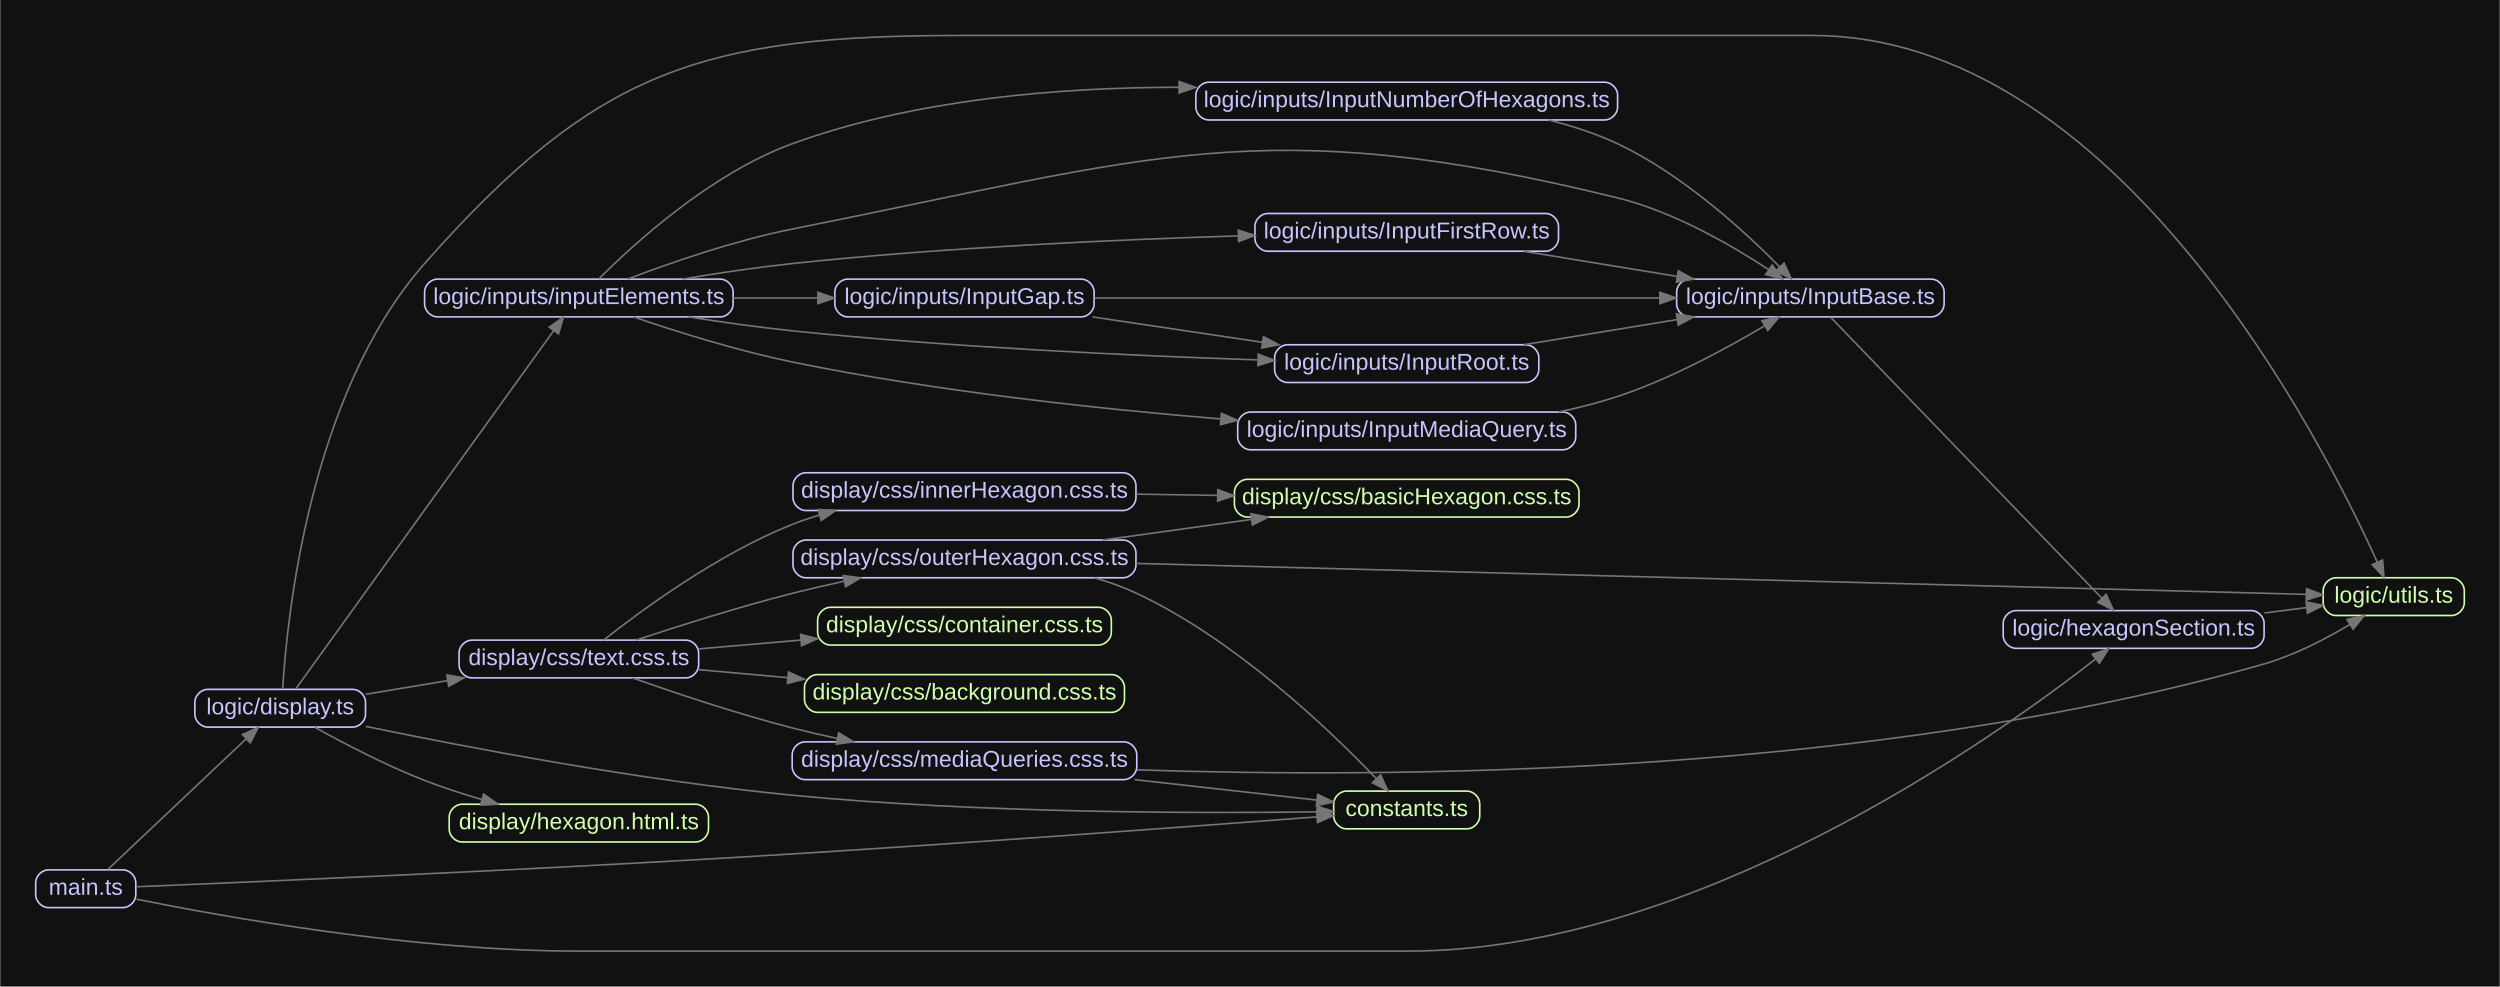
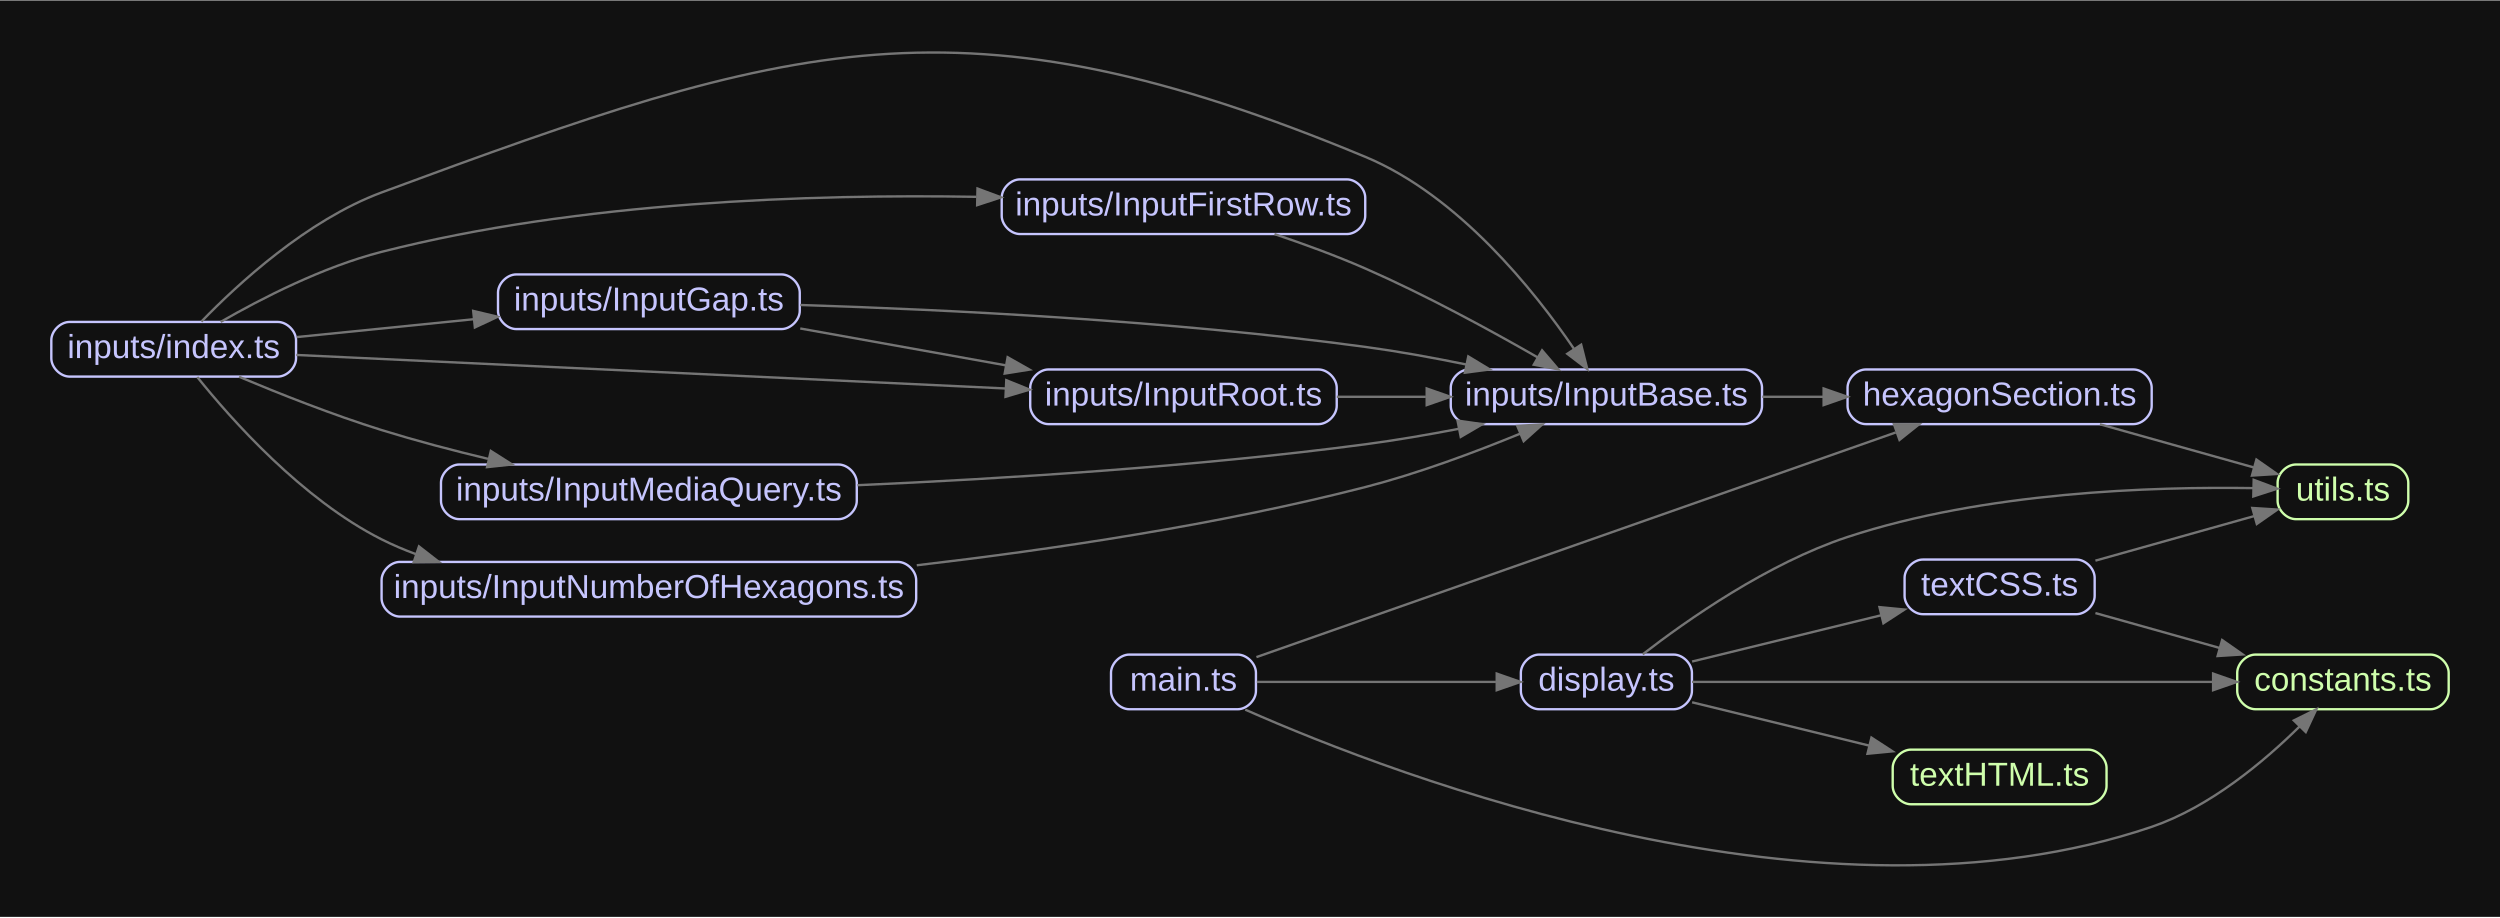
- <svg xmlns="http://www.w3.org/2000/svg" width="1523pt" height="601pt" viewBox="0.00 0.00 1523.20 601.20">
-   <g id="graph0" class="graph" transform="scale(1 1) rotate(0) translate(21.6 579.6)">
-     <polygon fill="#111111" stroke="transparent" points="-21.6,21.6 -21.6,-579.6 1501.6,-579.6 1501.6,21.6 -21.6,21.6" />
+ <svg xmlns="http://www.w3.org/2000/svg" width="1052pt" height="386pt" viewBox="0.00 0.00 1052.20 385.71">
+   <g id="graph0" class="graph" transform="scale(1 1) rotate(0) translate(21.6 364.11)">
+     <polygon fill="#111111" stroke="transparent" points="-21.6,21.6 -21.6,-364.11 1030.6,-364.11 1030.6,21.6 -21.6,21.6" />
    <g id="node1" class="node">
-       <path fill="none" stroke="#cfffac" d="M872.33,-97.5C872.33,-97.5 798.67,-97.5 798.67,-97.5 794.83,-97.5 791,-93.67 791,-89.83 791,-89.83 791,-82.17 791,-82.17 791,-78.33 794.83,-74.5 798.67,-74.5 798.67,-74.5 872.33,-74.5 872.33,-74.5 876.17,-74.5 880,-78.33 880,-82.17 880,-82.17 880,-89.83 880,-89.83 880,-93.67 876.17,-97.5 872.33,-97.5" />
-       <text text-anchor="middle" x="835.5" y="-82.3" font-family="Arial" font-size="14.00" fill="#cfffac">constants.ts</text>
+       <path fill="none" stroke="#cfffac" d="M1001.33,-88.79C1001.33,-88.79 927.67,-88.79 927.67,-88.79 923.83,-88.79 920,-84.96 920,-81.13 920,-81.13 920,-73.46 920,-73.46 920,-69.63 923.83,-65.79 927.67,-65.79 927.67,-65.79 1001.33,-65.79 1001.33,-65.79 1005.17,-65.79 1009,-69.63 1009,-73.46 1009,-73.46 1009,-81.13 1009,-81.13 1009,-84.96 1005.17,-88.79 1001.33,-88.79" />
+       <text text-anchor="middle" x="964.5" y="-73.59" font-family="Arial" font-size="14.00" fill="#cfffac">constants.ts</text>
    </g>
    <g id="node2" class="node">
-       <path fill="none" stroke="#cfffac" d="M655.83,-168.5C655.83,-168.5 476.17,-168.5 476.17,-168.5 472.33,-168.5 468.5,-164.67 468.5,-160.83 468.5,-160.83 468.5,-153.17 468.5,-153.17 468.5,-149.33 472.33,-145.5 476.17,-145.5 476.17,-145.5 655.83,-145.5 655.83,-145.5 659.67,-145.5 663.5,-149.33 663.5,-153.17 663.5,-153.17 663.5,-160.83 663.5,-160.83 663.5,-164.67 659.67,-168.5 655.83,-168.5" />
-       <text text-anchor="middle" x="566" y="-153.3" font-family="Arial" font-size="14.00" fill="#cfffac">display/css/background.css.ts</text>
+       <path fill="none" stroke="#c6c5fe" d="M682.83,-88.79C682.83,-88.79 626.17,-88.79 626.17,-88.79 622.33,-88.79 618.5,-84.96 618.5,-81.13 618.5,-81.13 618.5,-73.46 618.5,-73.46 618.5,-69.63 622.33,-65.79 626.17,-65.79 626.17,-65.79 682.83,-65.79 682.83,-65.79 686.67,-65.79 690.5,-69.63 690.5,-73.46 690.5,-73.46 690.5,-81.13 690.5,-81.13 690.5,-84.96 686.67,-88.79 682.83,-88.79" />
+       <text text-anchor="middle" x="654.5" y="-73.59" font-family="Arial" font-size="14.00" fill="#c6c5fe">display.ts</text>
+     </g>
+     <g id="edge1" class="edge">
+       <path fill="none" stroke="#757575" d="M690.53,-77.29C744.08,-77.29 846.68,-77.29 909.7,-77.29" />
+       <polygon fill="#757575" stroke="#757575" points="909.85,-80.79 919.85,-77.29 909.85,-73.79 909.85,-80.79" />
    </g>
    <g id="node3" class="node">
-       <path fill="none" stroke="#cfffac" d="M932.83,-287.5C932.83,-287.5 738.17,-287.5 738.17,-287.5 734.33,-287.5 730.5,-283.67 730.5,-279.83 730.5,-279.83 730.5,-272.17 730.5,-272.17 730.5,-268.33 734.33,-264.5 738.17,-264.5 738.17,-264.5 932.83,-264.5 932.83,-264.5 936.67,-264.5 940.5,-268.33 940.5,-272.17 940.5,-272.17 940.5,-279.83 940.5,-279.83 940.5,-283.67 936.67,-287.5 932.83,-287.5" />
-       <text text-anchor="middle" x="835.5" y="-272.3" font-family="Arial" font-size="14.00" fill="#cfffac">display/css/basicHexagon.css.ts</text>
+       <path fill="none" stroke="#c6c5fe" d="M852.33,-128.79C852.33,-128.79 787.67,-128.79 787.67,-128.79 783.83,-128.79 780,-124.96 780,-121.13 780,-121.13 780,-113.46 780,-113.46 780,-109.63 783.83,-105.79 787.67,-105.79 787.67,-105.79 852.33,-105.79 852.33,-105.79 856.17,-105.79 860,-109.63 860,-113.46 860,-113.46 860,-121.13 860,-121.13 860,-124.96 856.17,-128.79 852.33,-128.79" />
+       <text text-anchor="middle" x="820" y="-113.59" font-family="Arial" font-size="14.00" fill="#c6c5fe">textCSS.ts</text>
+     </g>
+     <g id="edge2" class="edge">
+       <path fill="none" stroke="#757575" d="M690.57,-85.87C713.77,-91.55 744.5,-99.07 770.09,-105.33" />
+       <polygon fill="#757575" stroke="#757575" points="769.43,-108.77 779.97,-107.75 771.09,-101.97 769.43,-108.77" />
    </g>
    <g id="node4" class="node">
-       <path fill="none" stroke="#cfffac" d="M647.83,-209.5C647.83,-209.5 484.17,-209.5 484.17,-209.5 480.33,-209.5 476.5,-205.67 476.5,-201.83 476.5,-201.83 476.5,-194.17 476.5,-194.17 476.5,-190.33 480.33,-186.5 484.17,-186.5 484.17,-186.5 647.83,-186.5 647.83,-186.5 651.67,-186.5 655.5,-190.33 655.5,-194.17 655.5,-194.17 655.5,-201.83 655.5,-201.83 655.5,-205.67 651.67,-209.5 647.83,-209.5" />
-       <text text-anchor="middle" x="566" y="-194.3" font-family="Arial" font-size="14.00" fill="#cfffac">display/css/container.css.ts</text>
+       <path fill="none" stroke="#cfffac" d="M857.33,-48.79C857.33,-48.79 782.67,-48.79 782.67,-48.79 778.83,-48.79 775,-44.96 775,-41.13 775,-41.13 775,-33.46 775,-33.46 775,-29.63 778.83,-25.79 782.67,-25.79 782.67,-25.79 857.33,-25.79 857.33,-25.79 861.17,-25.79 865,-29.63 865,-33.46 865,-33.46 865,-41.13 865,-41.13 865,-44.96 861.17,-48.79 857.33,-48.79" />
+       <text text-anchor="middle" x="820" y="-33.59" font-family="Arial" font-size="14.00" fill="#cfffac">textHTML.ts</text>
+     </g>
+     <g id="edge3" class="edge">
+       <path fill="none" stroke="#757575" d="M690.57,-68.71C712.26,-63.41 740.55,-56.49 765.05,-50.49" />
+       <polygon fill="#757575" stroke="#757575" points="766.05,-53.85 774.93,-48.07 764.39,-47.05 766.05,-53.85" />
    </g>
    <g id="node5" class="node">
-       <path fill="none" stroke="#c6c5fe" d="M662.83,-291.5C662.83,-291.5 469.17,-291.5 469.17,-291.5 465.33,-291.5 461.5,-287.67 461.5,-283.83 461.5,-283.83 461.5,-276.17 461.5,-276.17 461.5,-272.33 465.33,-268.5 469.17,-268.5 469.17,-268.5 662.83,-268.5 662.83,-268.5 666.67,-268.5 670.5,-272.33 670.5,-276.17 670.5,-276.17 670.5,-283.83 670.5,-283.83 670.5,-287.67 666.67,-291.5 662.83,-291.5" />
-       <text text-anchor="middle" x="566" y="-276.3" font-family="Arial" font-size="14.00" fill="#c6c5fe">display/css/innerHexagon.css.ts</text>
+       <path fill="none" stroke="#cfffac" d="M984.33,-168.79C984.33,-168.79 944.67,-168.79 944.67,-168.79 940.83,-168.79 937,-164.96 937,-161.13 937,-161.13 937,-153.46 937,-153.46 937,-149.63 940.83,-145.79 944.67,-145.79 944.67,-145.79 984.33,-145.79 984.33,-145.79 988.17,-145.79 992,-149.63 992,-153.46 992,-153.46 992,-161.13 992,-161.13 992,-164.96 988.17,-168.79 984.33,-168.79" />
+       <text text-anchor="middle" x="964.5" y="-153.59" font-family="Arial" font-size="14.00" fill="#cfffac">utils.ts</text>
    </g>
-     <g id="edge1" class="edge">
-       <path fill="none" stroke="#757575" d="M670.81,-278.45C686.98,-278.21 703.77,-277.95 720.17,-277.71" />
-       <polygon fill="#757575" stroke="#757575" points="720.37,-281.21 730.31,-277.56 720.26,-274.21 720.37,-281.21" />
+     <g id="edge4" class="edge">
+       <path fill="none" stroke="#757575" d="M669.77,-88.89C688.36,-103.27 722.47,-127.24 756,-138.29 813.49,-157.24 884.47,-159.54 926.75,-158.85" />
+       <polygon fill="#757575" stroke="#757575" points="926.93,-162.35 936.85,-158.62 926.77,-155.35 926.93,-162.35" />
+     </g>
+     <g id="edge22" class="edge">
+       <path fill="none" stroke="#757575" d="M860.32,-106.26C876.43,-101.73 895.29,-96.44 912.45,-91.62" />
+       <polygon fill="#757575" stroke="#757575" points="913.64,-94.92 922.32,-88.85 911.75,-88.18 913.64,-94.92" />
+     </g>
+     <g id="edge23" class="edge">
+       <path fill="none" stroke="#757575" d="M860.32,-128.33C881.18,-134.18 906.64,-141.33 927.05,-147.06" />
+       <polygon fill="#757575" stroke="#757575" points="926.35,-150.5 936.92,-149.83 928.24,-143.76 926.35,-150.5" />
    </g>
    <g id="node6" class="node">
-       <path fill="none" stroke="#c6c5fe" d="M663.33,-127.5C663.33,-127.5 468.67,-127.5 468.67,-127.5 464.83,-127.5 461,-123.67 461,-119.83 461,-119.83 461,-112.17 461,-112.17 461,-108.33 464.83,-104.5 468.67,-104.5 468.67,-104.5 663.33,-104.5 663.33,-104.5 667.17,-104.5 671,-108.33 671,-112.17 671,-112.17 671,-119.83 671,-119.83 671,-123.67 667.17,-127.5 663.33,-127.5" />
-       <text text-anchor="middle" x="566" y="-112.3" font-family="Arial" font-size="14.00" fill="#c6c5fe">display/css/mediaQueries.css.ts</text>
+       <path fill="none" stroke="#c6c5fe" d="M876.33,-208.79C876.33,-208.79 763.67,-208.79 763.67,-208.79 759.83,-208.79 756,-204.96 756,-201.13 756,-201.13 756,-193.46 756,-193.46 756,-189.63 759.83,-185.79 763.67,-185.79 763.67,-185.79 876.33,-185.79 876.33,-185.79 880.17,-185.79 884,-189.63 884,-193.46 884,-193.46 884,-201.13 884,-201.13 884,-204.96 880.17,-208.79 876.33,-208.79" />
+       <text text-anchor="middle" x="820" y="-193.59" font-family="Arial" font-size="14.00" fill="#c6c5fe">hexagonSection.ts</text>
    </g>
-     <g id="edge2" class="edge">
-       <path fill="none" stroke="#757575" d="M669.66,-104.49C707.55,-100.24 748.96,-95.59 780.8,-92.02" />
-       <polygon fill="#757575" stroke="#757575" points="781.24,-95.5 790.79,-90.9 780.46,-88.54 781.24,-95.5" />
+     <g id="edge5" class="edge">
+       <path fill="none" stroke="#757575" d="M862.22,-185.72C882.66,-179.99 907.13,-173.12 926.9,-167.57" />
+       <polygon fill="#757575" stroke="#757575" points="928.08,-170.87 936.76,-164.8 926.19,-164.13 928.08,-170.87" />
    </g>
    <g id="node7" class="node">
-       <path fill="none" stroke="#cfffac" d="M1472.33,-227.5C1472.33,-227.5 1401.67,-227.5 1401.67,-227.5 1397.83,-227.5 1394,-223.67 1394,-219.83 1394,-219.83 1394,-212.17 1394,-212.17 1394,-208.33 1397.83,-204.5 1401.67,-204.5 1401.67,-204.5 1472.33,-204.5 1472.33,-204.5 1476.17,-204.5 1480,-208.33 1480,-212.17 1480,-212.17 1480,-219.83 1480,-219.83 1480,-223.67 1476.17,-227.5 1472.33,-227.5" />
-       <text text-anchor="middle" x="1437" y="-212.3" font-family="Arial" font-size="14.00" fill="#cfffac">logic/utils.ts</text>
+       <path fill="none" stroke="#c6c5fe" d="M712.33,-208.79C712.33,-208.79 596.67,-208.79 596.67,-208.79 592.83,-208.79 589,-204.96 589,-201.13 589,-201.13 589,-193.46 589,-193.46 589,-189.63 592.83,-185.79 596.67,-185.79 596.67,-185.79 712.33,-185.79 712.33,-185.79 716.17,-185.79 720,-189.63 720,-193.46 720,-193.46 720,-201.13 720,-201.13 720,-204.96 716.17,-208.79 712.33,-208.79" />
+       <text text-anchor="middle" x="654.5" y="-193.59" font-family="Arial" font-size="14.00" fill="#c6c5fe">inputs/InputBase.ts</text>
    </g>
-     <g id="edge3" class="edge">
-       <path fill="none" stroke="#757575" d="M671.11,-110.47C824.65,-105.27 1119.39,-106.59 1358,-175 1376.51,-180.31 1395.68,-190.31 1410.38,-199.1" />
-       <polygon fill="#757575" stroke="#757575" points="1408.56,-202.09 1418.91,-204.37 1412.24,-196.14 1408.56,-202.09" />
+     <g id="edge6" class="edge">
+       <path fill="none" stroke="#757575" d="M720.12,-197.29C728.59,-197.29 737.31,-197.29 745.91,-197.29" />
+       <polygon fill="#757575" stroke="#757575" points="745.92,-200.79 755.92,-197.29 745.92,-193.79 745.92,-200.79" />
    </g>
    <g id="node8" class="node">
-       <path fill="none" stroke="#c6c5fe" d="M662.83,-250.5C662.83,-250.5 469.17,-250.5 469.17,-250.5 465.33,-250.5 461.5,-246.67 461.5,-242.83 461.5,-242.83 461.5,-235.17 461.5,-235.17 461.5,-231.33 465.33,-227.5 469.17,-227.5 469.17,-227.5 662.83,-227.5 662.83,-227.5 666.67,-227.5 670.5,-231.33 670.5,-235.17 670.5,-235.17 670.5,-242.83 670.5,-242.83 670.5,-246.67 666.67,-250.5 662.83,-250.5" />
-       <text text-anchor="middle" x="566" y="-235.3" font-family="Arial" font-size="14.00" fill="#c6c5fe">display/css/outerHexagon.css.ts</text>
+       <path fill="none" stroke="#c6c5fe" d="M545.33,-288.79C545.33,-288.79 407.67,-288.79 407.67,-288.79 403.83,-288.79 400,-284.96 400,-281.13 400,-281.13 400,-273.46 400,-273.46 400,-269.63 403.83,-265.79 407.67,-265.79 407.67,-265.79 545.33,-265.79 545.33,-265.79 549.17,-265.79 553,-269.63 553,-273.46 553,-273.46 553,-281.13 553,-281.13 553,-284.96 549.17,-288.79 545.33,-288.79" />
+       <text text-anchor="middle" x="476.5" y="-273.59" font-family="Arial" font-size="14.00" fill="#c6c5fe">inputs/InputFirstRow.ts</text>
    </g>
-     <g id="edge4" class="edge">
-       <path fill="none" stroke="#757575" d="M645.28,-227.46C654.16,-224.91 662.91,-221.8 671,-218 731.36,-189.64 788.89,-134.47 816.85,-105.24" />
-       <polygon fill="#757575" stroke="#757575" points="819.62,-107.41 823.93,-97.73 814.53,-102.61 819.62,-107.41" />
-     </g>
-     <g id="edge5" class="edge">
-       <path fill="none" stroke="#757575" d="M650.17,-250.5C678.97,-254.49 711.44,-258.98 741.01,-263.07" />
-       <polygon fill="#757575" stroke="#757575" points="740.53,-266.54 750.92,-264.44 741.49,-259.6 740.53,-266.54" />
-     </g>
-     <g id="edge6" class="edge">
-       <path fill="none" stroke="#757575" d="M670.53,-236.26C857.13,-231.32 1243.5,-221.09 1383.72,-217.38" />
-       <polygon fill="#757575" stroke="#757575" points="1383.87,-220.88 1393.77,-217.12 1383.68,-213.88 1383.87,-220.88" />
+     <g id="edge7" class="edge">
+       <path fill="none" stroke="#757575" d="M514.82,-265.77C527.14,-261.62 540.81,-256.63 553,-251.29 578.22,-240.26 605.68,-225.29 625.51,-213.91" />
+       <polygon fill="#757575" stroke="#757575" points="627.43,-216.85 634.32,-208.8 623.92,-210.79 627.43,-216.85" />
    </g>
    <g id="node9" class="node">
-       <path fill="none" stroke="#c6c5fe" d="M396.33,-189.5C396.33,-189.5 265.67,-189.5 265.67,-189.5 261.83,-189.5 258,-185.67 258,-181.83 258,-181.83 258,-174.17 258,-174.17 258,-170.33 261.83,-166.5 265.67,-166.5 265.67,-166.5 396.33,-166.5 396.33,-166.5 400.17,-166.5 404,-170.33 404,-174.17 404,-174.17 404,-181.83 404,-181.83 404,-185.67 400.17,-189.5 396.33,-189.5" />
-       <text text-anchor="middle" x="331" y="-174.3" font-family="Arial" font-size="14.00" fill="#c6c5fe">display/css/text.css.ts</text>
-     </g>
-     <g id="edge7" class="edge">
-       <path fill="none" stroke="#757575" d="M404.13,-171.5C421.27,-169.95 439.92,-168.27 458.24,-166.62" />
-       <polygon fill="#757575" stroke="#757575" points="458.73,-170.09 468.37,-165.71 458.1,-163.12 458.73,-170.09" />
+       <path fill="none" stroke="#c6c5fe" d="M307.33,-248.79C307.33,-248.79 195.67,-248.79 195.67,-248.79 191.83,-248.79 188,-244.96 188,-241.13 188,-241.13 188,-233.46 188,-233.46 188,-229.63 191.83,-225.79 195.67,-225.79 195.67,-225.79 307.33,-225.79 307.33,-225.79 311.17,-225.79 315,-229.63 315,-233.46 315,-233.46 315,-241.13 315,-241.13 315,-244.96 311.17,-248.79 307.33,-248.79" />
+       <text text-anchor="middle" x="251.5" y="-233.59" font-family="Arial" font-size="14.00" fill="#c6c5fe">inputs/InputGap.ts</text>
    </g>
    <g id="edge8" class="edge">
-       <path fill="none" stroke="#757575" d="M404.13,-184.19C423.77,-185.88 445.39,-187.73 466.23,-189.52" />
-       <polygon fill="#757575" stroke="#757575" points="466.12,-193.03 476.39,-190.39 466.72,-186.05 466.12,-193.03" />
+       <path fill="none" stroke="#757575" d="M315.2,-235.93C376.17,-234 471.28,-229.36 553,-218.29 566.86,-216.42 581.66,-213.72 595.53,-210.88" />
+       <polygon fill="#757575" stroke="#757575" points="596.37,-214.28 605.43,-208.79 594.93,-207.43 596.37,-214.28" />
+     </g>
+     <g id="node10" class="node">
+       <path fill="none" stroke="#c6c5fe" d="M533.33,-208.79C533.33,-208.79 419.67,-208.79 419.67,-208.79 415.83,-208.79 412,-204.96 412,-201.13 412,-201.13 412,-193.46 412,-193.46 412,-189.63 415.83,-185.79 419.67,-185.79 419.67,-185.79 533.33,-185.79 533.33,-185.79 537.17,-185.79 541,-189.63 541,-193.46 541,-193.46 541,-201.13 541,-201.13 541,-204.96 537.17,-208.79 533.33,-208.79" />
+       <text text-anchor="middle" x="476.5" y="-193.59" font-family="Arial" font-size="14.00" fill="#c6c5fe">inputs/InputRoot.ts</text>
    </g>
    <g id="edge9" class="edge">
-       <path fill="none" stroke="#757575" d="M346.1,-189.53C368.83,-207.5 415.62,-241.97 461,-260 466.36,-262.13 471.98,-264.04 477.7,-265.75" />
-       <polygon fill="#757575" stroke="#757575" points="476.82,-269.14 487.4,-268.44 478.7,-262.39 476.82,-269.14" />
+       <path fill="none" stroke="#757575" d="M315.21,-226.04C342.06,-221.23 373.61,-215.57 401.58,-210.55" />
+       <polygon fill="#757575" stroke="#757575" points="402.49,-213.95 411.71,-208.73 401.25,-207.06 402.49,-213.95" />
+     </g>
+     <g id="edge12" class="edge">
+       <path fill="none" stroke="#757575" d="M541.04,-197.29C553.19,-197.29 566.02,-197.29 578.5,-197.29" />
+       <polygon fill="#757575" stroke="#757575" points="578.87,-200.79 588.87,-197.29 578.87,-193.79 578.87,-200.79" />
+     </g>
+     <g id="node11" class="node">
+       <path fill="none" stroke="#c6c5fe" d="M331.33,-168.79C331.33,-168.79 171.67,-168.79 171.67,-168.79 167.83,-168.79 164,-164.96 164,-161.13 164,-161.13 164,-153.46 164,-153.46 164,-149.63 167.83,-145.79 171.67,-145.79 171.67,-145.79 331.33,-145.79 331.33,-145.79 335.17,-145.79 339,-149.63 339,-153.46 339,-153.46 339,-161.13 339,-161.13 339,-164.96 335.17,-168.79 331.33,-168.79" />
+       <text text-anchor="middle" x="251.5" y="-153.59" font-family="Arial" font-size="14.00" fill="#c6c5fe">inputs/InputMediaQuery.ts</text>
    </g>
    <g id="edge10" class="edge">
-       <path fill="none" stroke="#757575" d="M363.75,-166.44C389.66,-157.3 427.36,-144.67 461,-136 469.83,-133.72 479.13,-131.58 488.4,-129.6" />
-       <polygon fill="#757575" stroke="#757575" points="489.35,-132.98 498.43,-127.52 487.92,-126.13 489.35,-132.98" />
+       <path fill="none" stroke="#757575" d="M339.26,-160.08C399.44,-162.74 481.34,-167.82 553,-177.29 565.73,-178.98 579.28,-181.3 592.16,-183.77" />
+       <polygon fill="#757575" stroke="#757575" points="591.84,-187.28 602.33,-185.77 593.19,-180.41 591.84,-187.28" />
+     </g>
+     <g id="node12" class="node">
+       <path fill="none" stroke="#c6c5fe" d="M356.33,-127.79C356.33,-127.79 146.67,-127.79 146.67,-127.79 142.83,-127.79 139,-123.96 139,-120.13 139,-120.13 139,-112.46 139,-112.46 139,-108.63 142.83,-104.79 146.67,-104.79 146.67,-104.79 356.33,-104.79 356.33,-104.79 360.17,-104.79 364,-108.63 364,-112.46 364,-112.46 364,-120.13 364,-120.13 364,-123.96 360.17,-127.79 356.33,-127.79" />
+       <text text-anchor="middle" x="251.5" y="-112.59" font-family="Arial" font-size="14.00" fill="#c6c5fe">inputs/InputNumberOfHexagons.ts</text>
    </g>
    <g id="edge11" class="edge">
-       <path fill="none" stroke="#757575" d="M365.95,-189.56C391.81,-198.12 428.4,-209.68 461,-218 471.14,-220.59 481.91,-223.06 492.52,-225.35" />
-       <polygon fill="#757575" stroke="#757575" points="492.12,-228.84 502.62,-227.48 493.56,-221.99 492.12,-228.84" />
+       <path fill="none" stroke="#757575" d="M364.25,-126.38C421.31,-133.02 491.5,-143.47 553,-159.29 575.15,-164.99 599.14,-173.95 618.13,-181.74" />
+       <polygon fill="#757575" stroke="#757575" points="616.98,-185.05 627.56,-185.68 619.68,-178.6 616.98,-185.05" />
    </g>
-     <g id="node10" class="node">
-       <path fill="none" stroke="#cfffac" d="M402.33,-89.5C402.33,-89.5 259.67,-89.5 259.67,-89.5 255.83,-89.5 252,-85.67 252,-81.83 252,-81.83 252,-74.17 252,-74.17 252,-70.33 255.83,-66.5 259.67,-66.5 259.67,-66.5 402.33,-66.5 402.33,-66.5 406.17,-66.5 410,-70.33 410,-74.17 410,-74.17 410,-81.83 410,-81.83 410,-85.67 406.17,-89.5 402.33,-89.5" />
-       <text text-anchor="middle" x="331" y="-74.3" font-family="Arial" font-size="14.00" fill="#cfffac">display/hexagon.html.ts</text>
+     <g id="node13" class="node">
+       <path fill="none" stroke="#c6c5fe" d="M95.33,-228.79C95.33,-228.79 7.67,-228.79 7.67,-228.79 3.83,-228.79 0,-224.96 0,-221.13 0,-221.13 0,-213.46 0,-213.46 0,-209.63 3.83,-205.79 7.67,-205.79 7.67,-205.79 95.33,-205.79 95.33,-205.79 99.17,-205.79 103,-209.63 103,-213.46 103,-213.46 103,-221.13 103,-221.13 103,-224.96 99.17,-228.79 95.33,-228.79" />
+       <text text-anchor="middle" x="51.5" y="-213.59" font-family="Arial" font-size="14.00" fill="#c6c5fe">inputs/index.ts</text>
    </g>
-     <g id="node11" class="node">
-       <path fill="none" stroke="#c6c5fe" d="M193.33,-159.5C193.33,-159.5 104.67,-159.5 104.67,-159.5 100.83,-159.5 97,-155.67 97,-151.83 97,-151.83 97,-144.17 97,-144.17 97,-140.33 100.83,-136.5 104.67,-136.5 104.67,-136.5 193.33,-136.5 193.33,-136.5 197.17,-136.5 201,-140.33 201,-144.17 201,-144.17 201,-151.83 201,-151.83 201,-155.67 197.17,-159.5 193.33,-159.5" />
-       <text text-anchor="middle" x="149" y="-144.3" font-family="Arial" font-size="14.00" fill="#c6c5fe">logic/display.ts</text>
+     <g id="edge13" class="edge">
+       <path fill="none" stroke="#757575" d="M63.17,-228.95C78.3,-244.58 107.65,-271.68 139,-283.29 311.67,-347.22 382.98,-368.96 553,-298.29 592.29,-281.96 624.16,-241.97 640.84,-217.49" />
+       <polygon fill="#757575" stroke="#757575" points="643.88,-219.23 646.47,-208.95 638.04,-215.38 643.88,-219.23" />
    </g>
-     <g id="edge12" class="edge">
-       <path fill="none" stroke="#757575" d="M201.15,-136.94C262.53,-124.22 368.73,-103.93 461,-95 574.38,-84.03 707.97,-83.88 780.68,-84.86" />
-       <polygon fill="#757575" stroke="#757575" points="780.91,-88.36 790.96,-85.01 781.01,-81.36 780.91,-88.36" />
+     <g id="edge14" class="edge">
+       <path fill="none" stroke="#757575" d="M71.27,-228.81C88.28,-238.6 114.36,-252.01 139,-258.29 222.19,-279.49 320.55,-282.63 389.37,-281.45" />
+       <polygon fill="#757575" stroke="#757575" points="389.81,-284.94 399.73,-281.24 389.66,-277.94 389.81,-284.94" />
+     </g>
+     <g id="edge15" class="edge">
+       <path fill="none" stroke="#757575" d="M103.23,-222.42C125.89,-224.71 153.02,-227.45 177.78,-229.95" />
+       <polygon fill="#757575" stroke="#757575" points="177.56,-233.44 187.86,-230.97 178.26,-226.48 177.56,-233.44" />
+     </g>
+     <g id="edge18" class="edge">
+       <path fill="none" stroke="#757575" d="M103.1,-214.9C177.28,-211.39 315.98,-204.84 401.58,-200.79" />
+       <polygon fill="#757575" stroke="#757575" points="401.92,-204.28 411.74,-200.31 401.59,-197.28 401.92,-204.28" />
    </g>
    <g id="edge16" class="edge">
-       <path fill="none" stroke="#757575" d="M150.52,-159.64C152.92,-200.43 166.19,-338.81 237,-419 341.8,-537.68 406.67,-558 565,-558 565,-558 565,-558 1082.5,-558 1268.04,-558 1393.28,-311.63 1426.92,-237.1" />
-       <polygon fill="#757575" stroke="#757575" points="1430.2,-238.33 1431.05,-227.77 1423.8,-235.5 1430.2,-238.33" />
+       <path fill="none" stroke="#757575" d="M79.03,-205.71C95.96,-198.6 118.51,-189.67 139,-183.29 153.34,-178.83 168.93,-174.73 183.78,-171.18" />
+       <polygon fill="#757575" stroke="#757575" points="184.98,-174.5 193.92,-168.81 183.39,-167.68 184.98,-174.5" />
    </g>
-     <g id="edge13" class="edge">
-       <path fill="none" stroke="#757575" d="M201.1,-156.52C216.65,-159.11 234.12,-162.02 251.06,-164.84" />
-       <polygon fill="#757575" stroke="#757575" points="250.52,-168.3 260.96,-166.49 251.67,-161.4 250.52,-168.3" />
-     </g>
-     <g id="edge14" class="edge">
-       <path fill="none" stroke="#757575" d="M170.22,-136.34C187.53,-126.72 213.33,-113.19 237,-104 248.11,-99.69 260.22,-95.76 271.92,-92.35" />
-       <polygon fill="#757575" stroke="#757575" points="272.96,-95.69 281.62,-89.6 271.05,-88.96 272.96,-95.69" />
-     </g>
-     <g id="node12" class="node">
-       <path fill="none" stroke="#c6c5fe" d="M417.33,-409.5C417.33,-409.5 244.67,-409.5 244.67,-409.5 240.83,-409.5 237,-405.67 237,-401.83 237,-401.83 237,-394.17 237,-394.17 237,-390.33 240.83,-386.5 244.67,-386.5 244.67,-386.5 417.33,-386.5 417.33,-386.5 421.17,-386.5 425,-390.33 425,-394.17 425,-394.17 425,-401.83 425,-401.83 425,-405.67 421.17,-409.5 417.33,-409.5" />
-       <text text-anchor="middle" x="331" y="-394.3" font-family="Arial" font-size="14.00" fill="#c6c5fe">logic/inputs/inputElements.ts</text>
-     </g>
-     <g id="edge15" class="edge">
-       <path fill="none" stroke="#757575" d="M158.44,-159.72C186.9,-199.25 279.59,-327.98 315.55,-377.93" />
-       <polygon fill="#757575" stroke="#757575" points="312.89,-380.23 321.58,-386.3 318.58,-376.14 312.89,-380.23" />
+     <g id="edge17" class="edge">
+       <path fill="none" stroke="#757575" d="M61.43,-205.59C75.73,-187.77 105.56,-154.12 139,-137.29 143.61,-134.97 148.45,-132.91 153.41,-131.07" />
+       <polygon fill="#757575" stroke="#757575" points="154.73,-134.32 163.09,-127.81 152.5,-127.68 154.73,-134.32" />
    </g>
    <g id="node14" class="node">
-       <path fill="none" stroke="#c6c5fe" d="M1155.33,-409.5C1155.33,-409.5 1007.67,-409.5 1007.67,-409.5 1003.83,-409.5 1000,-405.67 1000,-401.83 1000,-401.83 1000,-394.17 1000,-394.17 1000,-390.33 1003.83,-386.5 1007.67,-386.5 1007.67,-386.5 1155.33,-386.5 1155.33,-386.5 1159.17,-386.5 1163,-390.33 1163,-394.17 1163,-394.17 1163,-401.83 1163,-401.83 1163,-405.67 1159.17,-409.5 1155.33,-409.5" />
-       <text text-anchor="middle" x="1081.5" y="-394.3" font-family="Arial" font-size="14.00" fill="#c6c5fe">logic/inputs/InputBase.ts</text>
-     </g>
-     <g id="edge25" class="edge">
-       <path fill="none" stroke="#757575" d="M360.68,-409.52C386.48,-419.35 425.65,-432.98 461,-440 680.44,-483.55 746.76,-512.43 964,-459 998.25,-450.58 1033.59,-430.1 1056.23,-415.19" />
-       <polygon fill="#757575" stroke="#757575" points="1058.21,-418.08 1064.54,-409.59 1054.29,-412.28 1058.21,-418.08" />
-     </g>
-     <g id="node15" class="node">
-       <path fill="none" stroke="#c6c5fe" d="M920.33,-449.5C920.33,-449.5 750.67,-449.5 750.67,-449.5 746.83,-449.5 743,-445.67 743,-441.83 743,-441.83 743,-434.17 743,-434.17 743,-430.33 746.83,-426.5 750.67,-426.5 750.67,-426.5 920.33,-426.5 920.33,-426.5 924.17,-426.5 928,-430.33 928,-434.17 928,-434.17 928,-441.83 928,-441.83 928,-445.67 924.17,-449.5 920.33,-449.5" />
-       <text text-anchor="middle" x="835.5" y="-434.3" font-family="Arial" font-size="14.00" fill="#c6c5fe">logic/inputs/InputFirstRow.ts</text>
-     </g>
-     <g id="edge26" class="edge">
-       <path fill="none" stroke="#757575" d="M394.15,-409.54C415.29,-413.09 439.11,-416.67 461,-419 552.57,-428.75 657.32,-433.53 732.54,-435.85" />
-       <polygon fill="#757575" stroke="#757575" points="732.85,-439.36 742.95,-436.16 733.06,-432.37 732.85,-439.36" />
-     </g>
-     <g id="node16" class="node">
-       <path fill="none" stroke="#c6c5fe" d="M637.33,-409.5C637.33,-409.5 494.67,-409.5 494.67,-409.5 490.83,-409.5 487,-405.67 487,-401.83 487,-401.83 487,-394.17 487,-394.17 487,-390.33 490.83,-386.5 494.67,-386.5 494.67,-386.5 637.33,-386.5 637.33,-386.5 641.17,-386.5 645,-390.33 645,-394.17 645,-394.17 645,-401.83 645,-401.83 645,-405.67 641.17,-409.5 637.33,-409.5" />
-       <text text-anchor="middle" x="566" y="-394.3" font-family="Arial" font-size="14.00" fill="#c6c5fe">logic/inputs/InputGap.ts</text>
-     </g>
-     <g id="edge27" class="edge">
-       <path fill="none" stroke="#757575" d="M425.09,-398C441.99,-398 459.58,-398 476.35,-398" />
-       <polygon fill="#757575" stroke="#757575" points="476.67,-401.5 486.67,-398 476.67,-394.5 476.67,-401.5" />
-     </g>
-     <g id="node17" class="node">
-       <path fill="none" stroke="#c6c5fe" d="M908.33,-369.5C908.33,-369.5 762.67,-369.5 762.67,-369.5 758.83,-369.5 755,-365.67 755,-361.83 755,-361.83 755,-354.17 755,-354.17 755,-350.33 758.83,-346.5 762.67,-346.5 762.67,-346.5 908.33,-346.5 908.33,-346.5 912.17,-346.5 916,-350.33 916,-354.17 916,-354.17 916,-361.83 916,-361.83 916,-365.67 912.17,-369.5 908.33,-369.5" />
-       <text text-anchor="middle" x="835.5" y="-354.3" font-family="Arial" font-size="14.00" fill="#c6c5fe">logic/inputs/InputRoot.ts</text>
-     </g>
-     <g id="edge30" class="edge">
-       <path fill="none" stroke="#757575" d="M397.79,-386.5C418.01,-383.31 440.37,-380.15 461,-378 557.54,-367.96 668.67,-362.82 744.45,-360.29" />
-       <polygon fill="#757575" stroke="#757575" points="745.02,-363.77 754.9,-359.95 744.79,-356.78 745.02,-363.77" />
-     </g>
-     <g id="node18" class="node">
-       <path fill="none" stroke="#c6c5fe" d="M930.83,-328.5C930.83,-328.5 740.17,-328.5 740.17,-328.5 736.33,-328.5 732.5,-324.67 732.5,-320.83 732.5,-320.83 732.5,-313.17 732.5,-313.17 732.5,-309.33 736.33,-305.5 740.17,-305.5 740.17,-305.5 930.83,-305.5 930.83,-305.5 934.67,-305.5 938.5,-309.33 938.5,-313.17 938.5,-313.17 938.5,-320.83 938.5,-320.83 938.5,-324.67 934.67,-328.5 930.83,-328.5" />
-       <text text-anchor="middle" x="835.5" y="-313.3" font-family="Arial" font-size="14.00" fill="#c6c5fe">logic/inputs/InputMediaQuery.ts</text>
-     </g>
-     <g id="edge28" class="edge">
-       <path fill="none" stroke="#757575" d="M364.19,-386.49C390.03,-377.68 427.43,-365.9 461,-359 547.68,-341.18 647.35,-330.45 721.91,-324.3" />
-       <polygon fill="#757575" stroke="#757575" points="722.58,-327.76 732.26,-323.47 722.01,-320.78 722.58,-327.76" />
-     </g>
-     <g id="node19" class="node">
-       <path fill="none" stroke="#c6c5fe" d="M956.33,-529.5C956.33,-529.5 714.67,-529.5 714.67,-529.5 710.83,-529.5 707,-525.67 707,-521.83 707,-521.83 707,-514.17 707,-514.17 707,-510.33 710.83,-506.5 714.67,-506.5 714.67,-506.5 956.33,-506.5 956.33,-506.5 960.17,-506.5 964,-510.33 964,-514.17 964,-514.17 964,-521.83 964,-521.83 964,-525.67 960.17,-529.5 956.33,-529.5" />
-       <text text-anchor="middle" x="835.5" y="-514.3" font-family="Arial" font-size="14.00" fill="#c6c5fe">logic/inputs/InputNumberOfHexagons.ts</text>
-     </g>
-     <g id="edge29" class="edge">
-       <path fill="none" stroke="#757575" d="M343.11,-409.6C363.94,-430.47 411.27,-473.87 461,-492 535.8,-519.27 624.53,-526.4 696.73,-526.41" />
-       <polygon fill="#757575" stroke="#757575" points="696.82,-529.91 706.81,-526.37 696.79,-522.91 696.82,-529.91" />
-     </g>
-     <g id="node13" class="node">
-       <path fill="none" stroke="#c6c5fe" d="M1350.33,-207.5C1350.33,-207.5 1206.67,-207.5 1206.67,-207.5 1202.83,-207.5 1199,-203.67 1199,-199.83 1199,-199.83 1199,-192.17 1199,-192.17 1199,-188.33 1202.83,-184.5 1206.67,-184.5 1206.67,-184.5 1350.33,-184.5 1350.33,-184.5 1354.17,-184.5 1358,-188.33 1358,-192.17 1358,-192.17 1358,-199.83 1358,-199.83 1358,-203.67 1354.17,-207.5 1350.33,-207.5" />
-       <text text-anchor="middle" x="1278.5" y="-192.3" font-family="Arial" font-size="14.00" fill="#c6c5fe">logic/hexagonSection.ts</text>
-     </g>
-     <g id="edge17" class="edge">
-       <path fill="none" stroke="#757575" d="M1358.21,-206.06C1366.88,-207.17 1375.54,-208.27 1383.77,-209.33" />
-       <polygon fill="#757575" stroke="#757575" points="1383.57,-212.83 1393.93,-210.62 1384.46,-205.88 1383.57,-212.83" />
-     </g>
-     <g id="edge18" class="edge">
-       <path fill="none" stroke="#757575" d="M1093.83,-386.27C1126.2,-352.73 1219.37,-256.21 1259.15,-215.01" />
-       <polygon fill="#757575" stroke="#757575" points="1261.71,-217.39 1266.14,-207.77 1256.68,-212.53 1261.71,-217.39" />
+       <path fill="none" stroke="#c6c5fe" d="M499.33,-88.79C499.33,-88.79 453.67,-88.79 453.67,-88.79 449.83,-88.79 446,-84.96 446,-81.13 446,-81.13 446,-73.46 446,-73.46 446,-69.63 449.83,-65.79 453.67,-65.79 453.67,-65.79 499.33,-65.79 499.33,-65.79 503.17,-65.79 507,-69.63 507,-73.46 507,-73.46 507,-81.13 507,-81.13 507,-84.96 503.17,-88.79 499.33,-88.79" />
+       <text text-anchor="middle" x="476.5" y="-73.59" font-family="Arial" font-size="14.00" fill="#c6c5fe">main.ts</text>
    </g>
    <g id="edge19" class="edge">
-       <path fill="none" stroke="#757575" d="M906.75,-426.48C935.97,-421.69 970.05,-416.11 1000.25,-411.16" />
-       <polygon fill="#757575" stroke="#757575" points="1001.02,-414.58 1010.33,-409.5 999.89,-407.67 1001.02,-414.58" />
+       <path fill="none" stroke="#757575" d="M502.5,-65.61C567.27,-37 745.13,30.85 884,-16.29 908.55,-24.63 931.46,-43.93 946.32,-58.61" />
+       <polygon fill="#757575" stroke="#757575" points="943.83,-61.07 953.32,-65.78 948.84,-56.18 943.83,-61.07" />
    </g>
    <g id="edge20" class="edge">
-       <path fill="none" stroke="#757575" d="M645.27,-398C737.87,-398 891.78,-398 989.58,-398" />
-       <polygon fill="#757575" stroke="#757575" points="989.75,-401.5 999.75,-398 989.75,-394.5 989.75,-401.5" />
+       <path fill="none" stroke="#757575" d="M507.36,-77.29C534.94,-77.29 576.31,-77.29 608,-77.29" />
+       <polygon fill="#757575" stroke="#757575" points="608.34,-80.79 618.34,-77.29 608.34,-73.79 608.34,-80.79" />
    </g>
    <g id="edge21" class="edge">
-       <path fill="none" stroke="#757575" d="M644.01,-386.48C676.32,-381.65 714.06,-376.01 747.38,-371.03" />
-       <polygon fill="#757575" stroke="#757575" points="748.19,-374.44 757.57,-369.5 747.16,-367.52 748.19,-374.44" />
-     </g>
-     <g id="edge24" class="edge">
-       <path fill="none" stroke="#757575" d="M906.75,-369.52C935.97,-374.31 970.05,-379.89 1000.25,-384.84" />
-       <polygon fill="#757575" stroke="#757575" points="999.89,-388.33 1010.33,-386.5 1001.02,-381.42 999.89,-388.33" />
-     </g>
-     <g id="edge22" class="edge">
-       <path fill="none" stroke="#757575" d="M928.23,-328.56C940.4,-331.12 952.61,-334.23 964,-338 996.27,-348.67 1030.56,-367.33 1053.51,-381.01" />
-       <polygon fill="#757575" stroke="#757575" points="1051.96,-384.16 1062.32,-386.35 1055.58,-378.17 1051.96,-384.16" />
-     </g>
-     <g id="edge23" class="edge">
-       <path fill="none" stroke="#757575" d="M922,-506.46C936.41,-502.86 950.92,-498.16 964,-492 1003.58,-473.37 1041.48,-438.6 1062.79,-416.97" />
-       <polygon fill="#757575" stroke="#757575" points="1065.44,-419.27 1069.87,-409.65 1060.4,-414.4 1065.44,-419.27" />
-     </g>
-     <g id="node20" class="node">
-       <path fill="none" stroke="#c6c5fe" d="M53.33,-49.5C53.33,-49.5 7.67,-49.5 7.67,-49.5 3.83,-49.5 0,-45.67 0,-41.83 0,-41.83 0,-34.17 0,-34.17 0,-30.33 3.83,-26.5 7.67,-26.5 7.67,-26.5 53.33,-26.5 53.33,-26.5 57.17,-26.5 61,-30.33 61,-34.17 61,-34.17 61,-41.83 61,-41.83 61,-45.67 57.17,-49.5 53.33,-49.5" />
-       <text text-anchor="middle" x="30.5" y="-34.3" font-family="Arial" font-size="14.00" fill="#c6c5fe">main.ts</text>
-     </g>
-     <g id="edge31" class="edge">
-       <path fill="none" stroke="#757575" d="M61.13,-39.2C126.72,-41.92 289.13,-48.91 425,-57 552.67,-64.6 702.56,-75.8 780.79,-81.81" />
-       <polygon fill="#757575" stroke="#757575" points="780.65,-85.31 790.89,-82.59 781.18,-78.33 780.65,-85.31" />
-     </g>
-     <g id="edge32" class="edge">
-       <path fill="none" stroke="#757575" d="M43.97,-49.77C64.11,-68.79 104,-106.45 128.1,-129.21" />
-       <polygon fill="#757575" stroke="#757575" points="125.95,-131.99 135.62,-136.31 130.75,-126.9 125.95,-131.99" />
-     </g>
-     <g id="edge33" class="edge">
-       <path fill="none" stroke="#757575" d="M61.42,-31.64C115.01,-20.82 231,0 330,0 330,0 330,0 836.5,0 1010.94,0 1193.34,-129.65 1255.37,-178.06" />
-       <polygon fill="#757575" stroke="#757575" points="1253.29,-180.88 1263.31,-184.33 1257.63,-175.38 1253.29,-180.88" />
+       <path fill="none" stroke="#757575" d="M507.21,-87.73C567.84,-109.04 706.01,-157.59 776.27,-182.28" />
+       <polygon fill="#757575" stroke="#757575" points="775.53,-185.73 786.13,-185.74 777.86,-179.13 775.53,-185.73" />
    </g>
  </g>
</svg>
